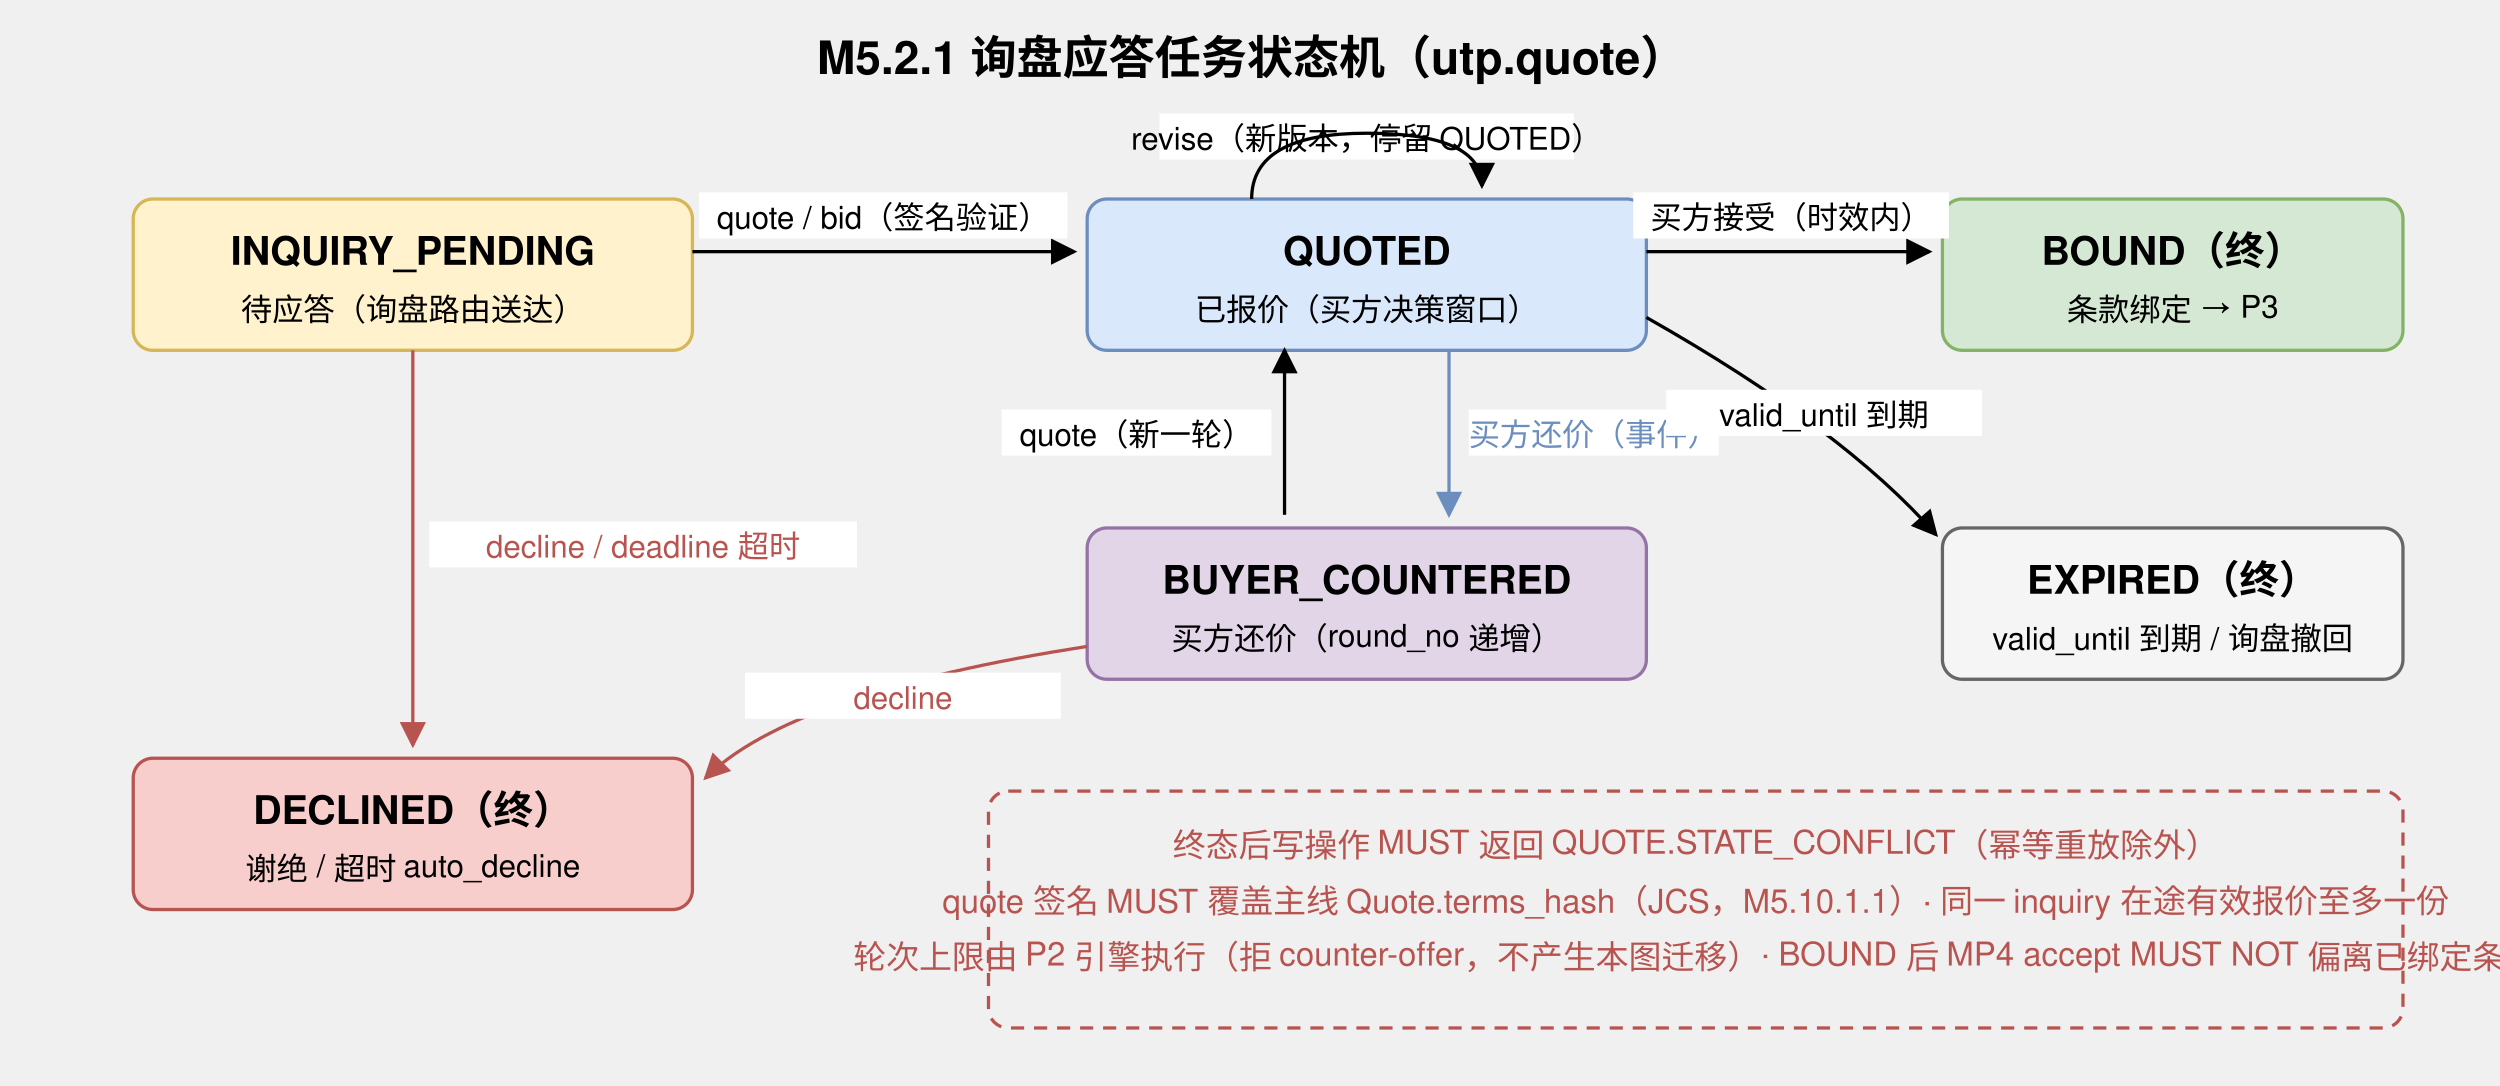
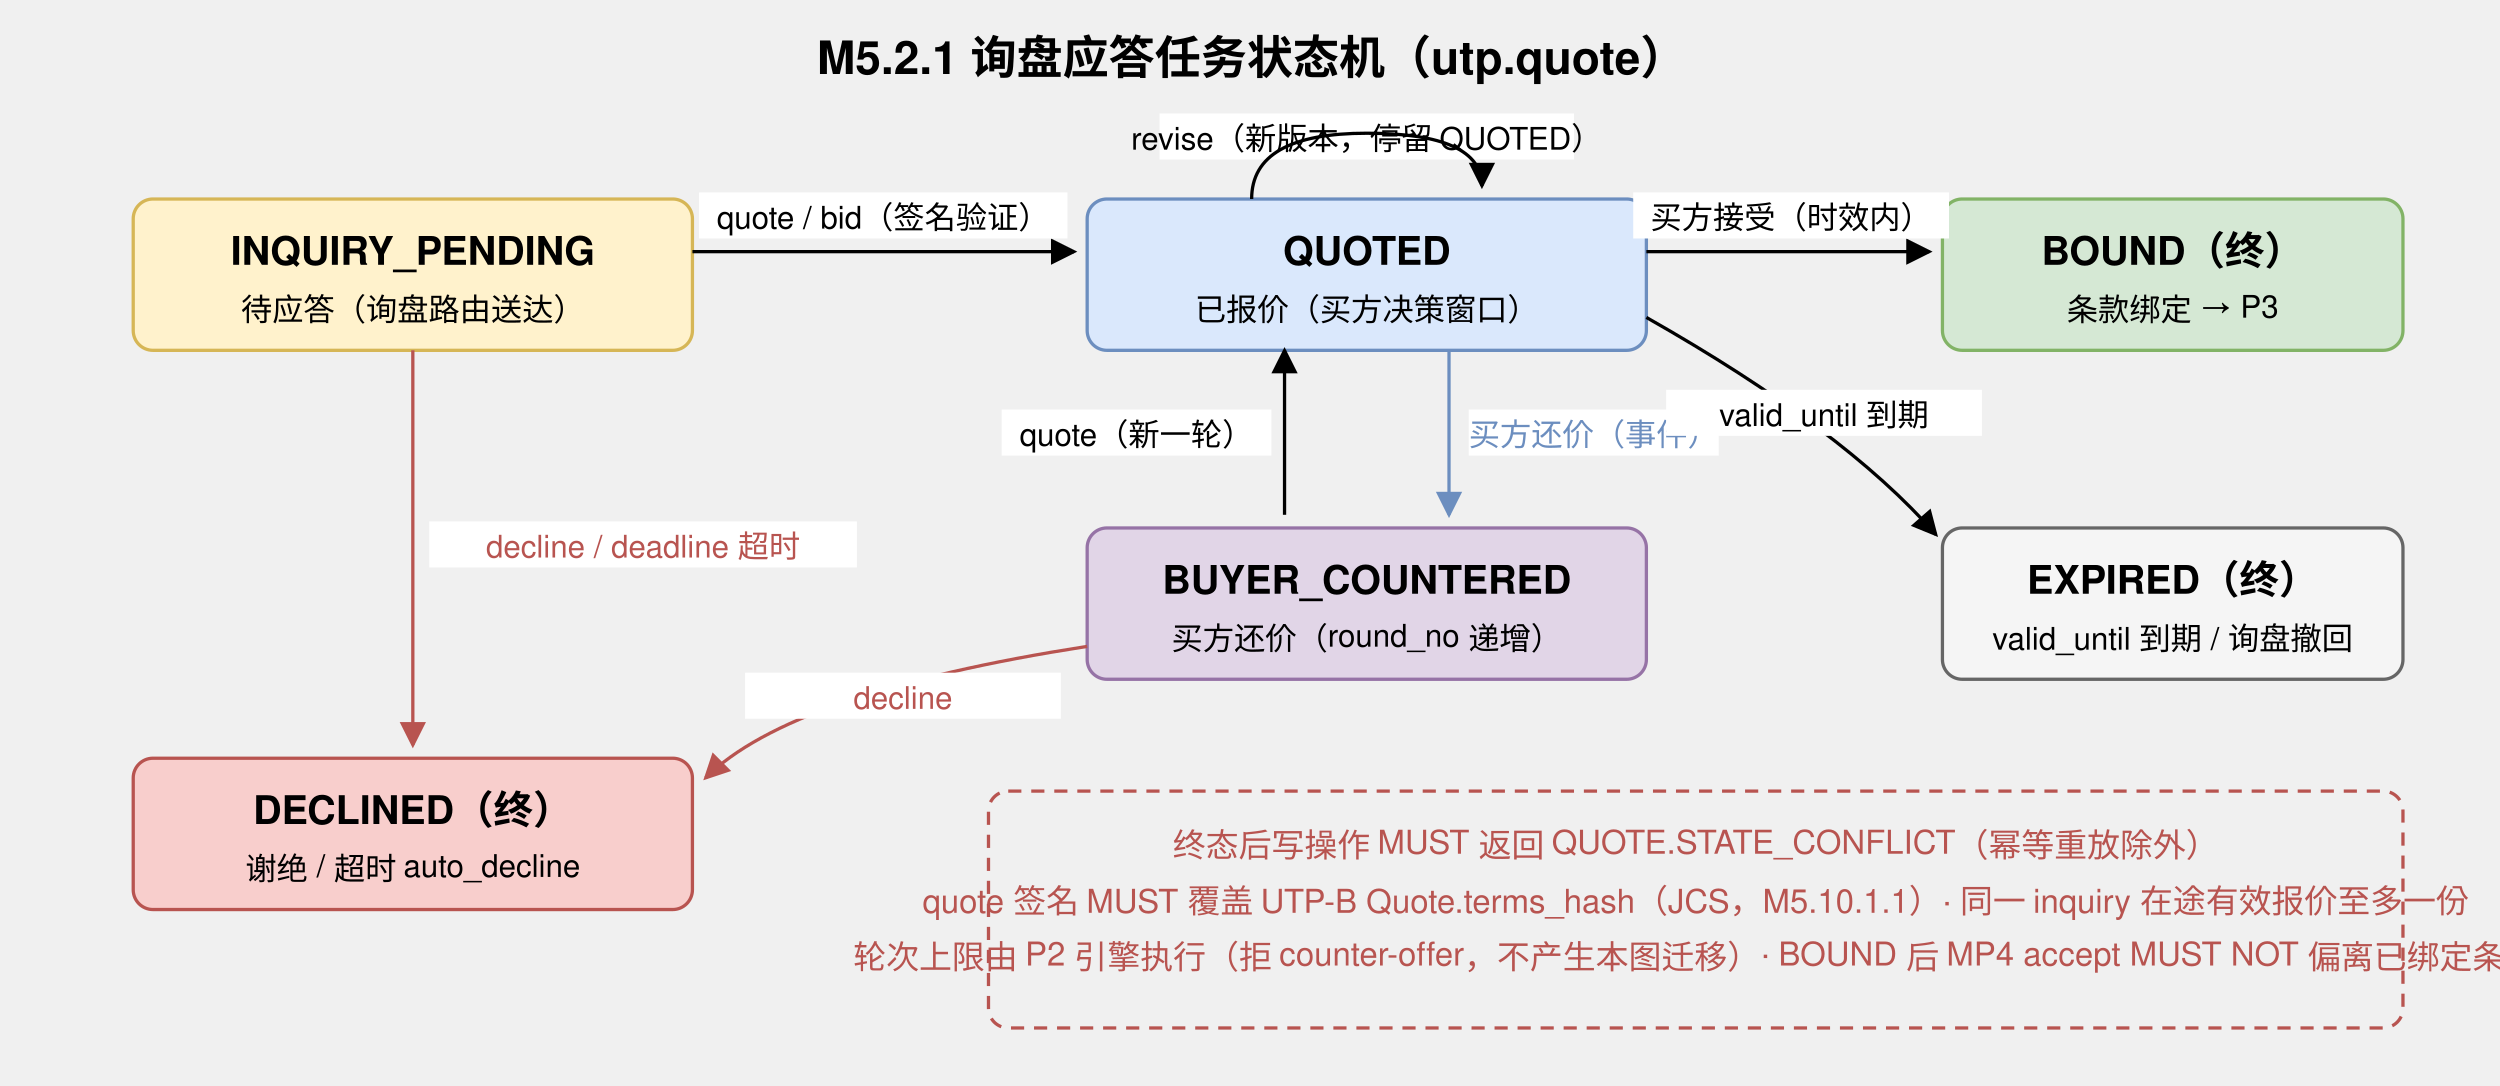
<svg xmlns="http://www.w3.org/2000/svg" version="1.1" width="760px" height="330px" viewBox="-0.5 -0.5 760 330" font-family="Helvetica">
  <defs>
    <marker id="mQuoArrow" markerWidth="10" markerHeight="10" refX="7" refY="4" orient="auto" markerUnits="userSpaceOnUse">
      <path d="M0,0 L8,4 L0,8 Z" fill="rgb(0,0,0)" />
    </marker>
    <marker id="mQuoArrowR" markerWidth="10" markerHeight="10" refX="7" refY="4" orient="auto" markerUnits="userSpaceOnUse">
      <path d="M0,0 L8,4 L0,8 Z" fill="#b85450" />
    </marker>
    <marker id="mQuoArrowB" markerWidth="10" markerHeight="10" refX="7" refY="4" orient="auto" markerUnits="userSpaceOnUse">
      <path d="M0,0 L8,4 L0,8 Z" fill="#6c8ebf" />
    </marker>
  </defs>
  <g>
    <text x="380" y="22" text-anchor="middle" font-size="14" font-weight="bold">M5.2.1 询盘应答任务状态机（utp.quote）</text>
    <rect x="40" y="60" width="170" height="46" rx="6" fill="#fff2cc" stroke="#d6b656" />
    <text x="125" y="80" text-anchor="middle" font-size="12" font-weight="bold">INQUIRY_PENDING</text>
    <text x="125" y="97" text-anchor="middle" font-size="9.5">待应答（询盘路由送达）</text>
    <rect x="330" y="60" width="170" height="46" rx="6" fill="#dae8fc" stroke="#6c8ebf" />
    <text x="415" y="80" text-anchor="middle" font-size="12" font-weight="bold">QUOTED</text>
    <text x="415" y="97" text-anchor="middle" font-size="9.5">已报价（买方决策窗口）</text>
    <rect x="330" y="160" width="170" height="46" rx="6" fill="#e1d5e7" stroke="#9673a6" />
    <text x="415" y="180" text-anchor="middle" font-size="12" font-weight="bold">BUYER_COUNTERED</text>
    <text x="415" y="197" text-anchor="middle" font-size="9.5">买方还价（round_no 递增）</text>
    <rect x="590" y="60" width="140" height="46" rx="6" fill="#d5e8d4" stroke="#82b366" />
    <text x="660" y="80" text-anchor="middle" font-size="12" font-weight="bold">BOUND（终）</text>
    <text x="660" y="97" text-anchor="middle" font-size="9.5">条款绑定 → P3</text>
    <rect x="40" y="230" width="170" height="46" rx="6" fill="#f8cecc" stroke="#b85450" />
    <text x="125" y="250" text-anchor="middle" font-size="12" font-weight="bold">DECLINED（终）</text>
    <text x="125" y="267" text-anchor="middle" font-size="9.5">谢绝 / 超时 auto_decline</text>
    <rect x="590" y="160" width="140" height="46" rx="6" fill="#f5f5f5" stroke="#666666" />
    <text x="660" y="180" text-anchor="middle" font-size="12" font-weight="bold">EXPIRED（终）</text>
    <text x="660" y="197" text-anchor="middle" font-size="9.5">valid_until 到期 / 询盘撤回</text>
    <path d="M 210 76 L 326 76" fill="none" stroke="rgb(0,0,0)" marker-end="url(#mQuoArrow)" />
    <g font-size="9.5" text-anchor="middle">
      <rect x="212" y="58" width="112" height="14" fill="#fff" />
      <text x="268" y="69">quote / bid（签名验证）</text>
    </g>
    <path d="M 500 76 L 586 76" fill="none" stroke="rgb(0,0,0)" marker-end="url(#mQuoArrow)" />
    <g font-size="9.5" text-anchor="middle">
      <rect x="496" y="58" width="96" height="14" fill="#fff" />
      <text x="544" y="69">买方接受（时效内）</text>
    </g>
    <path d="M 440 106 L 440 156" fill="none" stroke="#6c8ebf" marker-end="url(#mQuoArrowB)" />
    <g font-size="9.5" text-anchor="middle" fill="#6c8ebf">
      <rect x="446" y="124" width="76" height="14" fill="#fff" />
      <text x="484" y="135">买方还价（事件）</text>
    </g>
    <path d="M 390 156 L 390 106" fill="none" stroke="rgb(0,0,0)" marker-end="url(#mQuoArrow)" />
    <g font-size="9.5" text-anchor="middle">
      <rect x="304" y="124" width="82" height="14" fill="#fff" />
      <text x="345" y="135">quote（新一轮）</text>
    </g>
    <path d="M 415 106 L 415 106" fill="none" stroke="rgb(0,0,0)" opacity="0" />
    <path d="M 460 60 Q 480 30 445 46 Q 430 52 442 58" fill="none" stroke="rgb(0,0,0)" opacity="0" />
    <g font-size="9.5" text-anchor="middle">
      <rect x="352" y="34" width="126" height="14" fill="#fff" />
      <text x="415" y="45">revise（新版本，停留 QUOTED）</text>
    </g>
    <path d="M 380 60 Q 380 40 415 40 Q 450 40 450 56" fill="none" stroke="rgb(0,0,0)" marker-end="url(#mQuoArrow)" />
    <path d="M 500 190 L 586 190" fill="none" stroke="rgb(0,0,0)" opacity="0" />
    <path d="M 500 96 Q 560 130 588 162" fill="none" stroke="rgb(0,0,0)" marker-end="url(#mQuoArrow)" />
    <g font-size="9.5" text-anchor="middle">
      <rect x="506" y="118" width="96" height="14" fill="#fff" />
      <text x="554" y="129">valid_until 到期</text>
    </g>
    <path d="M 125 106 L 125 226" fill="none" stroke="#b85450" marker-end="url(#mQuoArrowR)" />
    <g font-size="9.5" text-anchor="middle" fill="#b85450">
      <rect x="130" y="158" width="130" height="14" fill="#fff" />
      <text x="195" y="169">decline / deadline 超时</text>
    </g>
    <path d="M 330 196 Q 240 210 214 236" fill="none" stroke="#b85450" marker-end="url(#mQuoArrowR)" />
    <g font-size="9.5" text-anchor="middle" fill="#b85450">
      <rect x="226" y="204" width="96" height="14" fill="#fff" />
      <text x="274" y="215">decline</text>
    </g>
    <rect x="300" y="240" width="430" height="72" rx="6" fill="none" stroke="#b85450" stroke-dasharray="4 3" />
    <text x="515" y="260" text-anchor="middle" font-size="10" fill="#b85450">终态后写操作 MUST 返回 QUOTE.STATE_CONFLICT（幂等重放除外）</text>
-     <text x="515" y="277" text-anchor="middle" font-size="10" fill="#b85450">quote 签名 MUST 覆盖主线 Quote.terms_hash（JCS，M5.10.1.1）· 同一 inquiry 在途有效报价至多一份</text>
+     <text x="515" y="277" text-anchor="middle" font-size="10" fill="#b85450">quote 签名 MUST 覆盖 UTP-B Quote.terms_hash（JCS，M5.10.1.1）· 同一 inquiry 在途有效报价至多一份</text>
    <text x="515" y="294" text-anchor="middle" font-size="10" fill="#b85450">轮次上限由 P2 引擎执行（拒 counter-offer，不产生本图迁移）· BOUND 后 MP4 accept MUST NOT 偏离已绑定条款</text>
  </g>
</svg>
